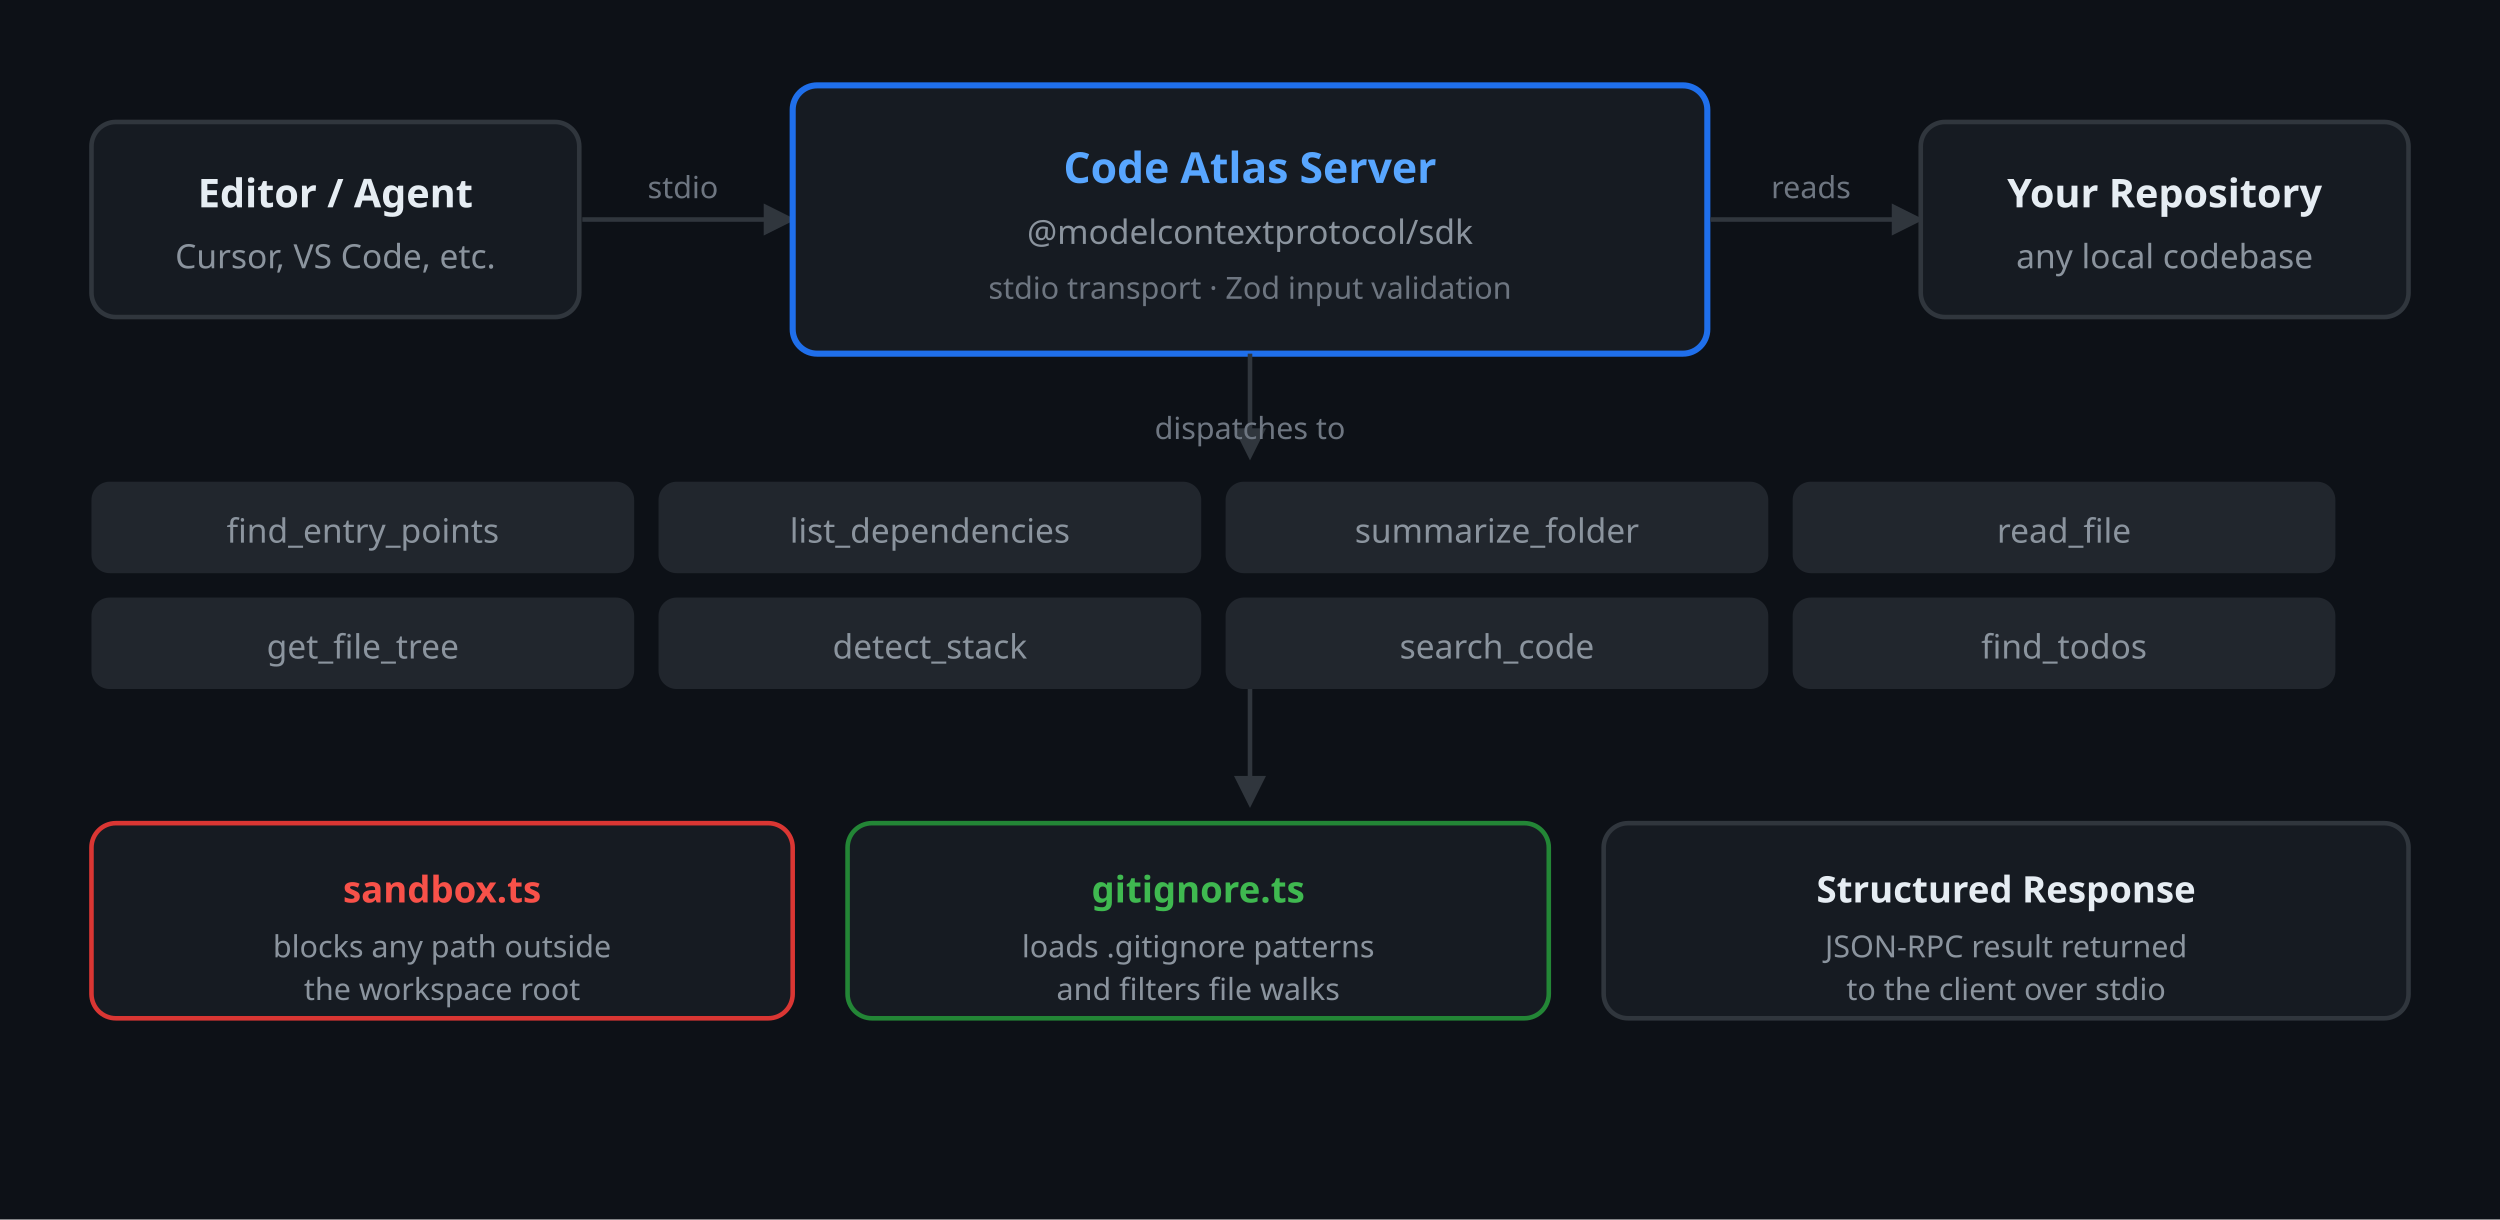
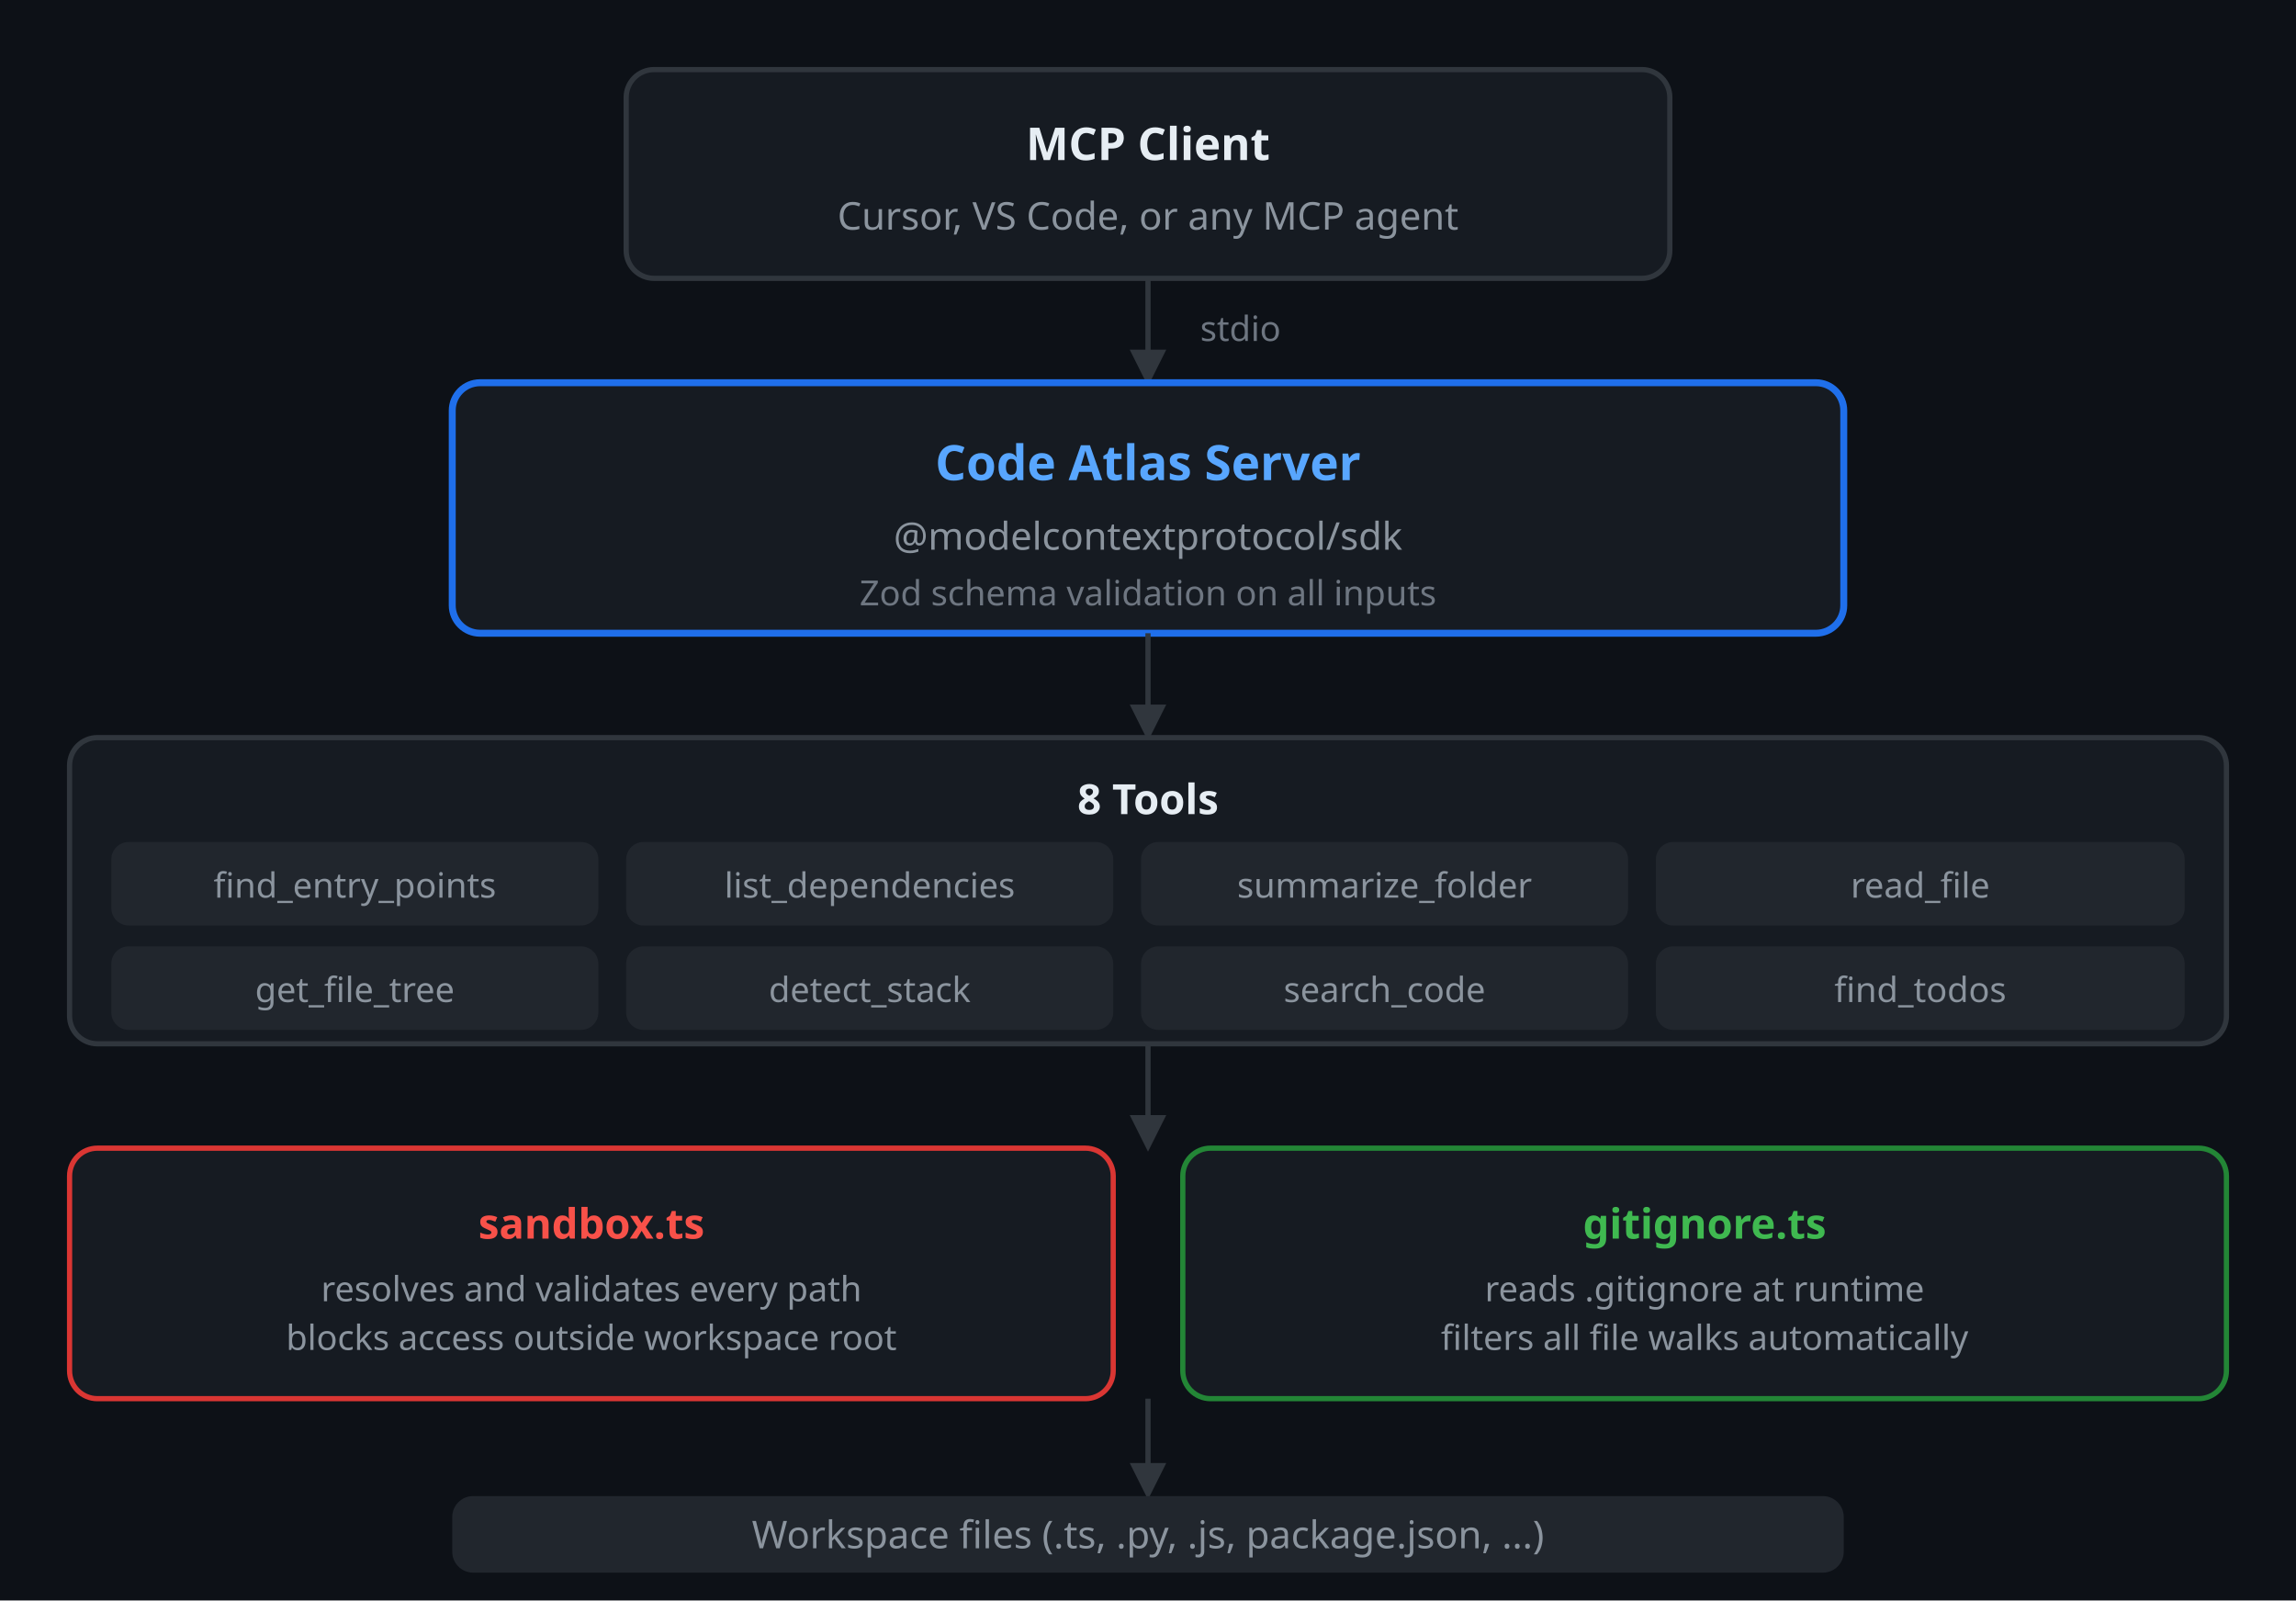
- <svg xmlns="http://www.w3.org/2000/svg" width="820" height="400" viewBox="0 0 820 400" font-family="'Segoe UI', system-ui, sans-serif">
-   <rect width="820" height="400" fill="#0d1117" />
-   <rect x="30" y="40" width="160" height="64" rx="8" fill="#161b22" stroke="#30363d" stroke-width="1.5" />
-   <text x="110" y="68" text-anchor="middle" fill="#e6edf3" font-size="13" font-weight="600">Editor / Agent</text>
-   <text x="110" y="88" text-anchor="middle" fill="#8b949e" font-size="11">Cursor, VS Code, etc.</text>
-   <line x1="191" y1="72" x2="258" y2="72" stroke="#30363d" stroke-width="1.5" marker-end="url(#a)" />
-   <text x="224" y="65" text-anchor="middle" fill="#6e7681" font-size="10">stdio</text>
-   <rect x="260" y="28" width="300" height="88" rx="8" fill="#161b22" stroke="#1f6feb" stroke-width="2" />
-   <text x="410" y="60" text-anchor="middle" fill="#58a6ff" font-size="14" font-weight="700">Code Atlas Server</text>
-   <text x="410" y="80" text-anchor="middle" fill="#8b949e" font-size="11">@modelcontextprotocol/sdk</text>
-   <text x="410" y="98" text-anchor="middle" fill="#6e7681" font-size="10">stdio transport · Zod input validation</text>
-   <line x1="561" y1="72" x2="628" y2="72" stroke="#30363d" stroke-width="1.5" marker-end="url(#a)" />
-   <text x="594" y="65" text-anchor="middle" fill="#6e7681" font-size="10">reads</text>
-   <rect x="630" y="40" width="160" height="64" rx="8" fill="#161b22" stroke="#30363d" stroke-width="1.5" />
-   <text x="710" y="68" text-anchor="middle" fill="#e6edf3" font-size="13" font-weight="600">Your Repository</text>
-   <text x="710" y="88" text-anchor="middle" fill="#8b949e" font-size="11">any local codebase</text>
-   <line x1="410" y1="116" x2="410" y2="148" stroke="#30363d" stroke-width="1.5" marker-end="url(#a)" />
-   <text x="410" y="144" text-anchor="middle" fill="#6e7681" font-size="10">dispatches to</text>
-   <rect x="30" y="158" width="178" height="30" rx="6" fill="#21262d" />
-   <text x="119" y="178" text-anchor="middle" fill="#8b949e" font-size="11">find_entry_points</text>
-   <rect x="216" y="158" width="178" height="30" rx="6" fill="#21262d" />
-   <text x="305" y="178" text-anchor="middle" fill="#8b949e" font-size="11">list_dependencies</text>
-   <rect x="402" y="158" width="178" height="30" rx="6" fill="#21262d" />
-   <text x="491" y="178" text-anchor="middle" fill="#8b949e" font-size="11">summarize_folder</text>
-   <rect x="588" y="158" width="178" height="30" rx="6" fill="#21262d" />
-   <text x="677" y="178" text-anchor="middle" fill="#8b949e" font-size="11">read_file</text>
-   <rect x="30" y="196" width="178" height="30" rx="6" fill="#21262d" />
-   <text x="119" y="216" text-anchor="middle" fill="#8b949e" font-size="11">get_file_tree</text>
-   <rect x="216" y="196" width="178" height="30" rx="6" fill="#21262d" />
-   <text x="305" y="216" text-anchor="middle" fill="#8b949e" font-size="11">detect_stack</text>
-   <rect x="402" y="196" width="178" height="30" rx="6" fill="#21262d" />
-   <text x="491" y="216" text-anchor="middle" fill="#8b949e" font-size="11">search_code</text>
-   <rect x="588" y="196" width="178" height="30" rx="6" fill="#21262d" />
-   <text x="677" y="216" text-anchor="middle" fill="#8b949e" font-size="11">find_todos</text>
-   <line x1="410" y1="226" x2="410" y2="262" stroke="#30363d" stroke-width="1.5" marker-end="url(#a)" />
-   <rect x="30" y="270" width="230" height="64" rx="8" fill="#161b22" stroke="#da3633" stroke-width="1.5" />
-   <text x="145" y="296" text-anchor="middle" fill="#f85149" font-size="12" font-weight="600">sandbox.ts</text>
-   <text x="145" y="314" text-anchor="middle" fill="#8b949e" font-size="10">blocks any path outside</text>
-   <text x="145" y="328" text-anchor="middle" fill="#8b949e" font-size="10">the workspace root</text>
-   <rect x="278" y="270" width="230" height="64" rx="8" fill="#161b22" stroke="#238636" stroke-width="1.5" />
-   <text x="393" y="296" text-anchor="middle" fill="#3fb950" font-size="12" font-weight="600">gitignore.ts</text>
-   <text x="393" y="314" text-anchor="middle" fill="#8b949e" font-size="10">loads .gitignore patterns</text>
-   <text x="393" y="328" text-anchor="middle" fill="#8b949e" font-size="10">and filters file walks</text>
-   <rect x="526" y="270" width="264" height="64" rx="8" fill="#161b22" stroke="#30363d" stroke-width="1.5" />
-   <text x="658" y="296" text-anchor="middle" fill="#e6edf3" font-size="12" font-weight="600">Structured Response</text>
-   <text x="658" y="314" text-anchor="middle" fill="#8b949e" font-size="10">JSON-RPC result returned</text>
-   <text x="658" y="328" text-anchor="middle" fill="#8b949e" font-size="10">to the client over stdio</text>
+ <svg xmlns="http://www.w3.org/2000/svg" width="660" height="460" viewBox="0 0 660 460" font-family="'Segoe UI', system-ui, sans-serif">
+   <rect width="660" height="460" fill="#0d1117" />
+   <rect x="180" y="20" width="300" height="60" rx="8" fill="#161b22" stroke="#30363d" stroke-width="1.5" />
+   <text x="330" y="46" text-anchor="middle" fill="#e6edf3" font-size="13" font-weight="600">MCP Client</text>
+   <text x="330" y="66" text-anchor="middle" fill="#8b949e" font-size="11">Cursor, VS Code, or any MCP agent</text>
+   <line x1="330" y1="80" x2="330" y2="108" stroke="#30363d" stroke-width="1.5" marker-end="url(#a)" />
+   <text x="345" y="98" fill="#6e7681" font-size="10">stdio</text>
+   <rect x="130" y="110" width="400" height="72" rx="8" fill="#161b22" stroke="#1f6feb" stroke-width="2" />
+   <text x="330" y="138" text-anchor="middle" fill="#58a6ff" font-size="14" font-weight="700">Code Atlas Server</text>
+   <text x="330" y="158" text-anchor="middle" fill="#8b949e" font-size="11">@modelcontextprotocol/sdk</text>
+   <text x="330" y="174" text-anchor="middle" fill="#6e7681" font-size="10">Zod schema validation on all inputs</text>
+   <line x1="330" y1="182" x2="330" y2="210" stroke="#30363d" stroke-width="1.5" marker-end="url(#a)" />
+   <rect x="20" y="212" width="620" height="88" rx="8" fill="#161b22" stroke="#30363d" stroke-width="1.5" />
+   <text x="330" y="234" text-anchor="middle" fill="#e6edf3" font-size="12" font-weight="600">8 Tools</text>
+   <rect x="32" y="242" width="140" height="24" rx="5" fill="#21262d" />
+   <text x="102" y="258" text-anchor="middle" fill="#8b949e" font-size="10">find_entry_points</text>
+   <rect x="180" y="242" width="140" height="24" rx="5" fill="#21262d" />
+   <text x="250" y="258" text-anchor="middle" fill="#8b949e" font-size="10">list_dependencies</text>
+   <rect x="328" y="242" width="140" height="24" rx="5" fill="#21262d" />
+   <text x="398" y="258" text-anchor="middle" fill="#8b949e" font-size="10">summarize_folder</text>
+   <rect x="476" y="242" width="152" height="24" rx="5" fill="#21262d" />
+   <text x="552" y="258" text-anchor="middle" fill="#8b949e" font-size="10">read_file</text>
+   <rect x="32" y="272" width="140" height="24" rx="5" fill="#21262d" />
+   <text x="102" y="288" text-anchor="middle" fill="#8b949e" font-size="10">get_file_tree</text>
+   <rect x="180" y="272" width="140" height="24" rx="5" fill="#21262d" />
+   <text x="250" y="288" text-anchor="middle" fill="#8b949e" font-size="10">detect_stack</text>
+   <rect x="328" y="272" width="140" height="24" rx="5" fill="#21262d" />
+   <text x="398" y="288" text-anchor="middle" fill="#8b949e" font-size="10">search_code</text>
+   <rect x="476" y="272" width="152" height="24" rx="5" fill="#21262d" />
+   <text x="552" y="288" text-anchor="middle" fill="#8b949e" font-size="10">find_todos</text>
+   <line x1="330" y1="300" x2="330" y2="328" stroke="#30363d" stroke-width="1.5" marker-end="url(#a)" />
+   <rect x="20" y="330" width="300" height="72" rx="8" fill="#161b22" stroke="#da3633" stroke-width="1.5" />
+   <text x="170" y="356" text-anchor="middle" fill="#f85149" font-size="12" font-weight="600">sandbox.ts</text>
+   <text x="170" y="374" text-anchor="middle" fill="#8b949e" font-size="10">resolves and validates every path</text>
+   <text x="170" y="388" text-anchor="middle" fill="#8b949e" font-size="10">blocks access outside workspace root</text>
+   <rect x="340" y="330" width="300" height="72" rx="8" fill="#161b22" stroke="#238636" stroke-width="1.5" />
+   <text x="490" y="356" text-anchor="middle" fill="#3fb950" font-size="12" font-weight="600">gitignore.ts</text>
+   <text x="490" y="374" text-anchor="middle" fill="#8b949e" font-size="10">reads .gitignore at runtime</text>
+   <text x="490" y="388" text-anchor="middle" fill="#8b949e" font-size="10">filters all file walks automatically</text>
+   <line x1="330" y1="402" x2="330" y2="428" stroke="#30363d" stroke-width="1.5" marker-end="url(#a)" />
+   <rect x="130" y="430" width="400" height="22" rx="6" fill="#21262d" />
+   <text x="330" y="445" text-anchor="middle" fill="#8b949e" font-size="11">Workspace files (.ts, .py, .js, package.json, ...)</text>
  <defs>
    <marker id="a" markerWidth="7" markerHeight="7" refX="5" refY="3.5" orient="auto">
      <path d="M0,0 L0,7 L7,3.5 z" fill="#30363d" />
    </marker>
  </defs>
</svg>
